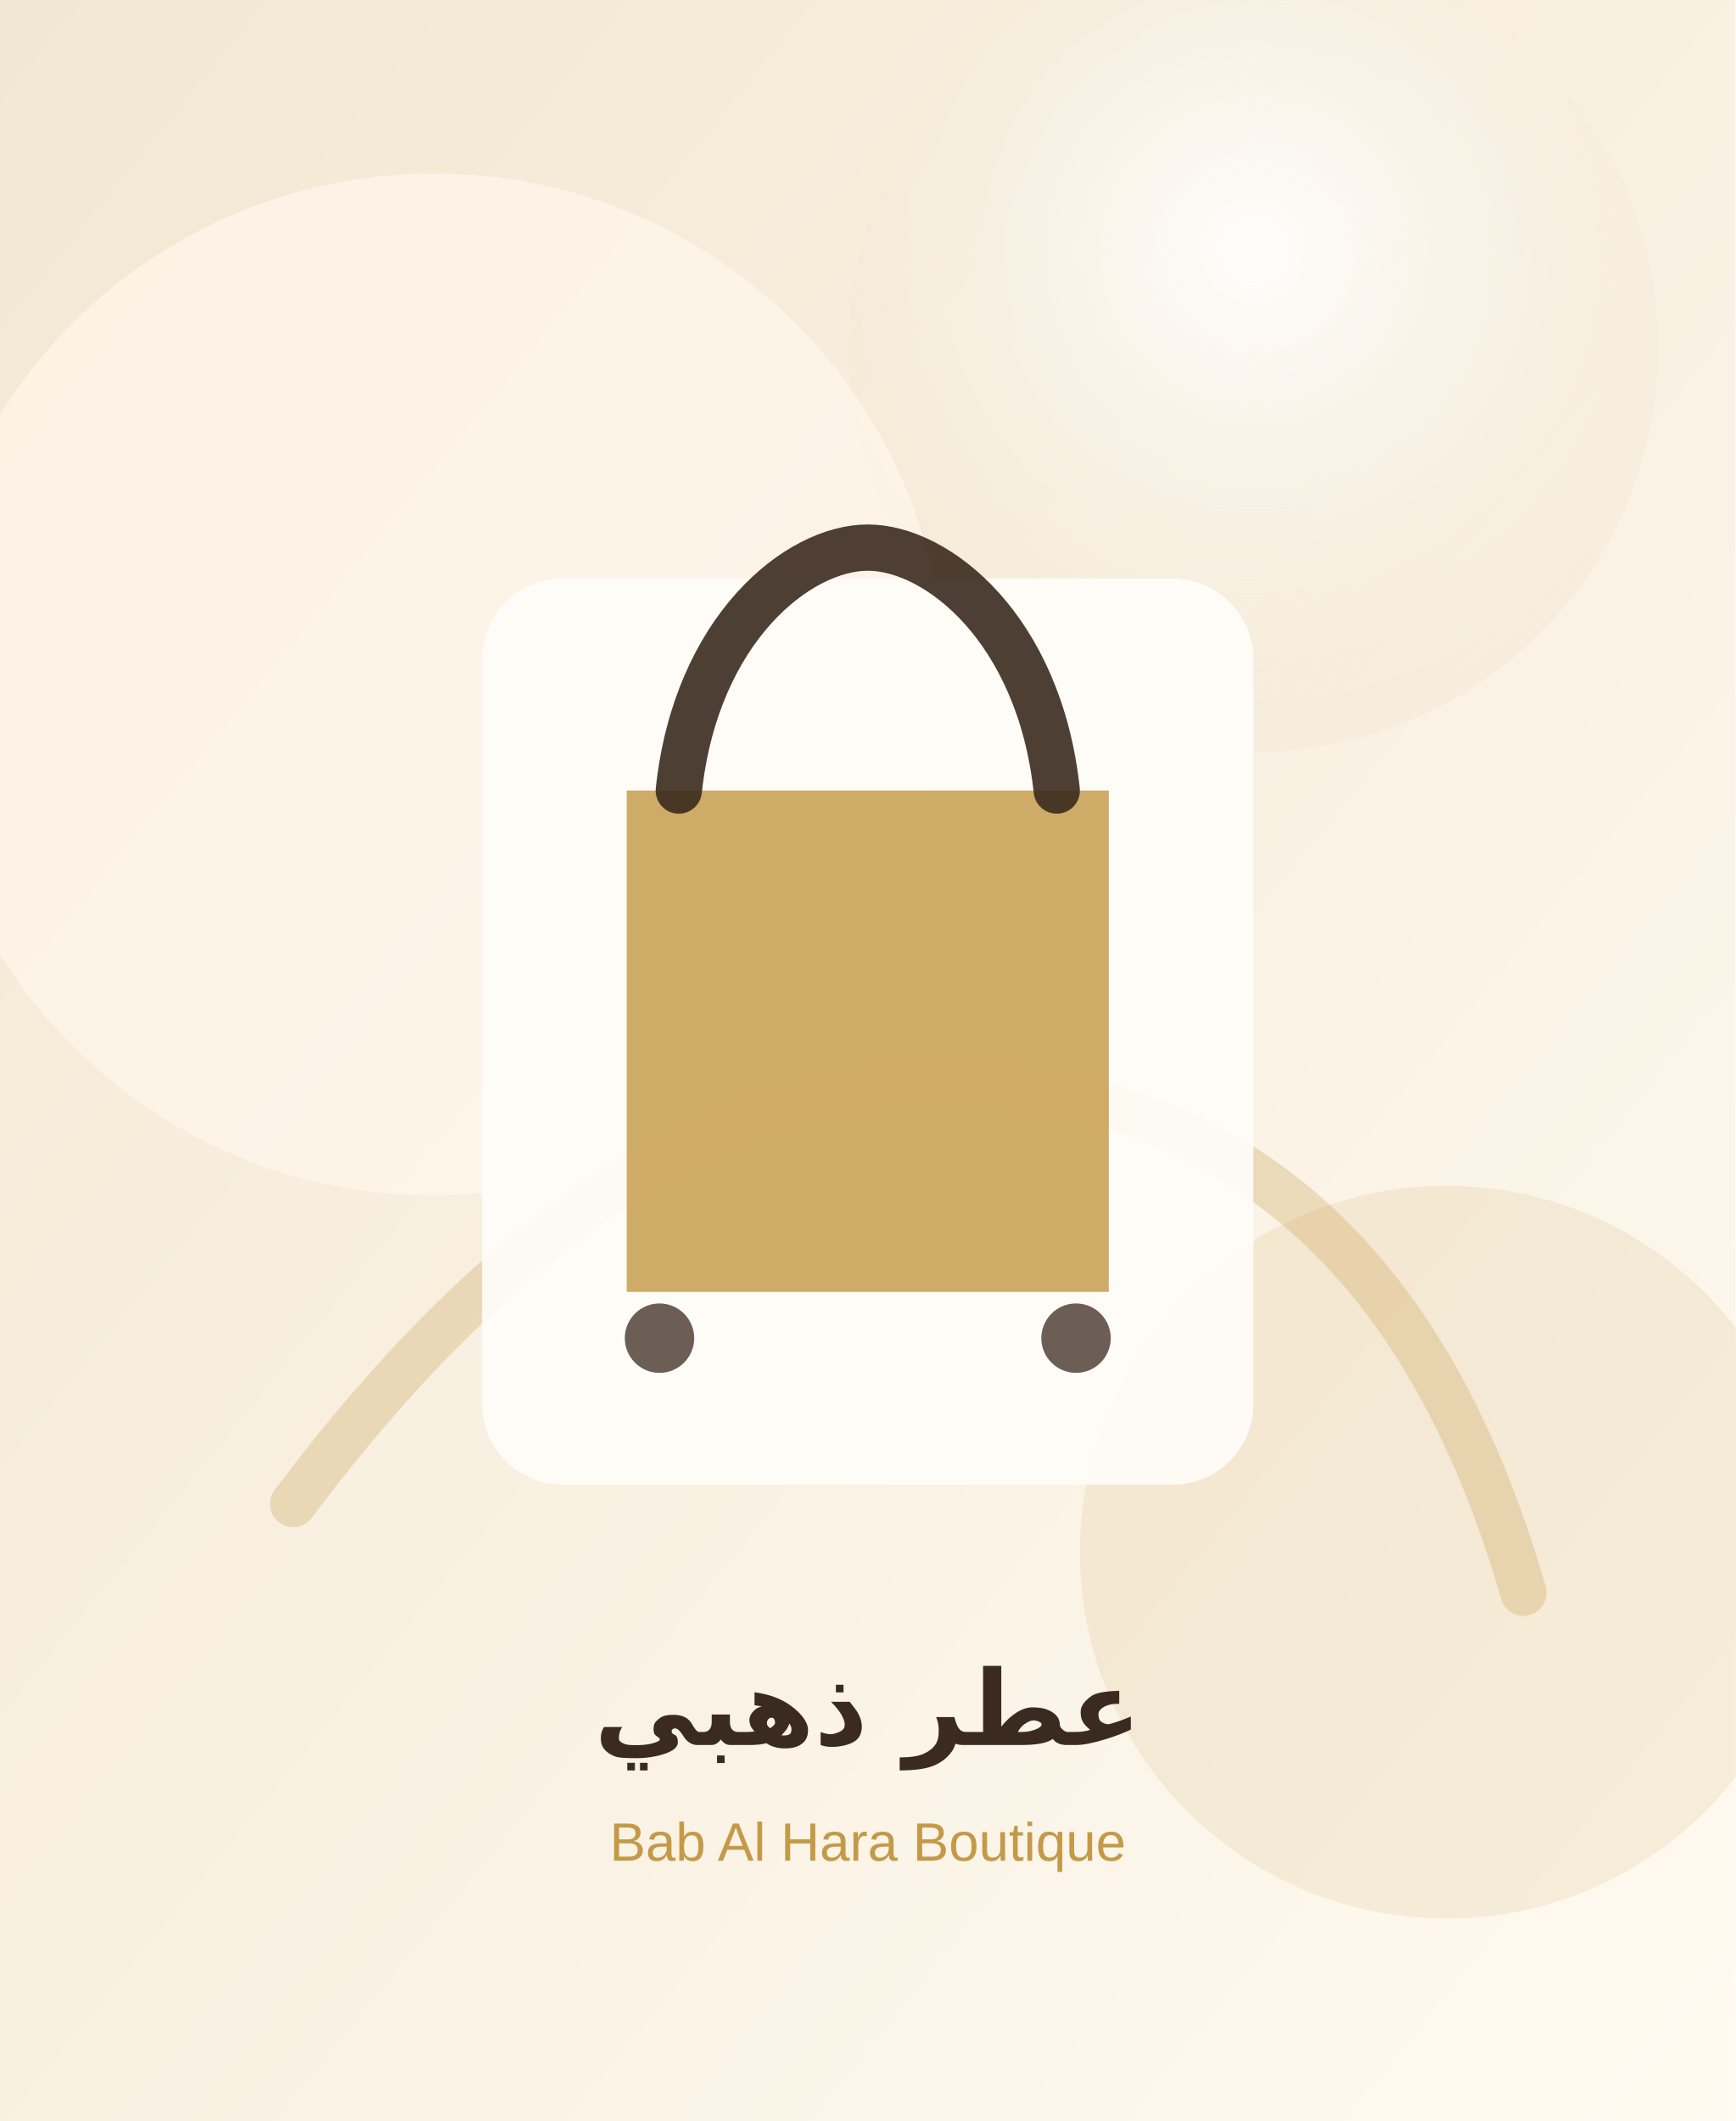
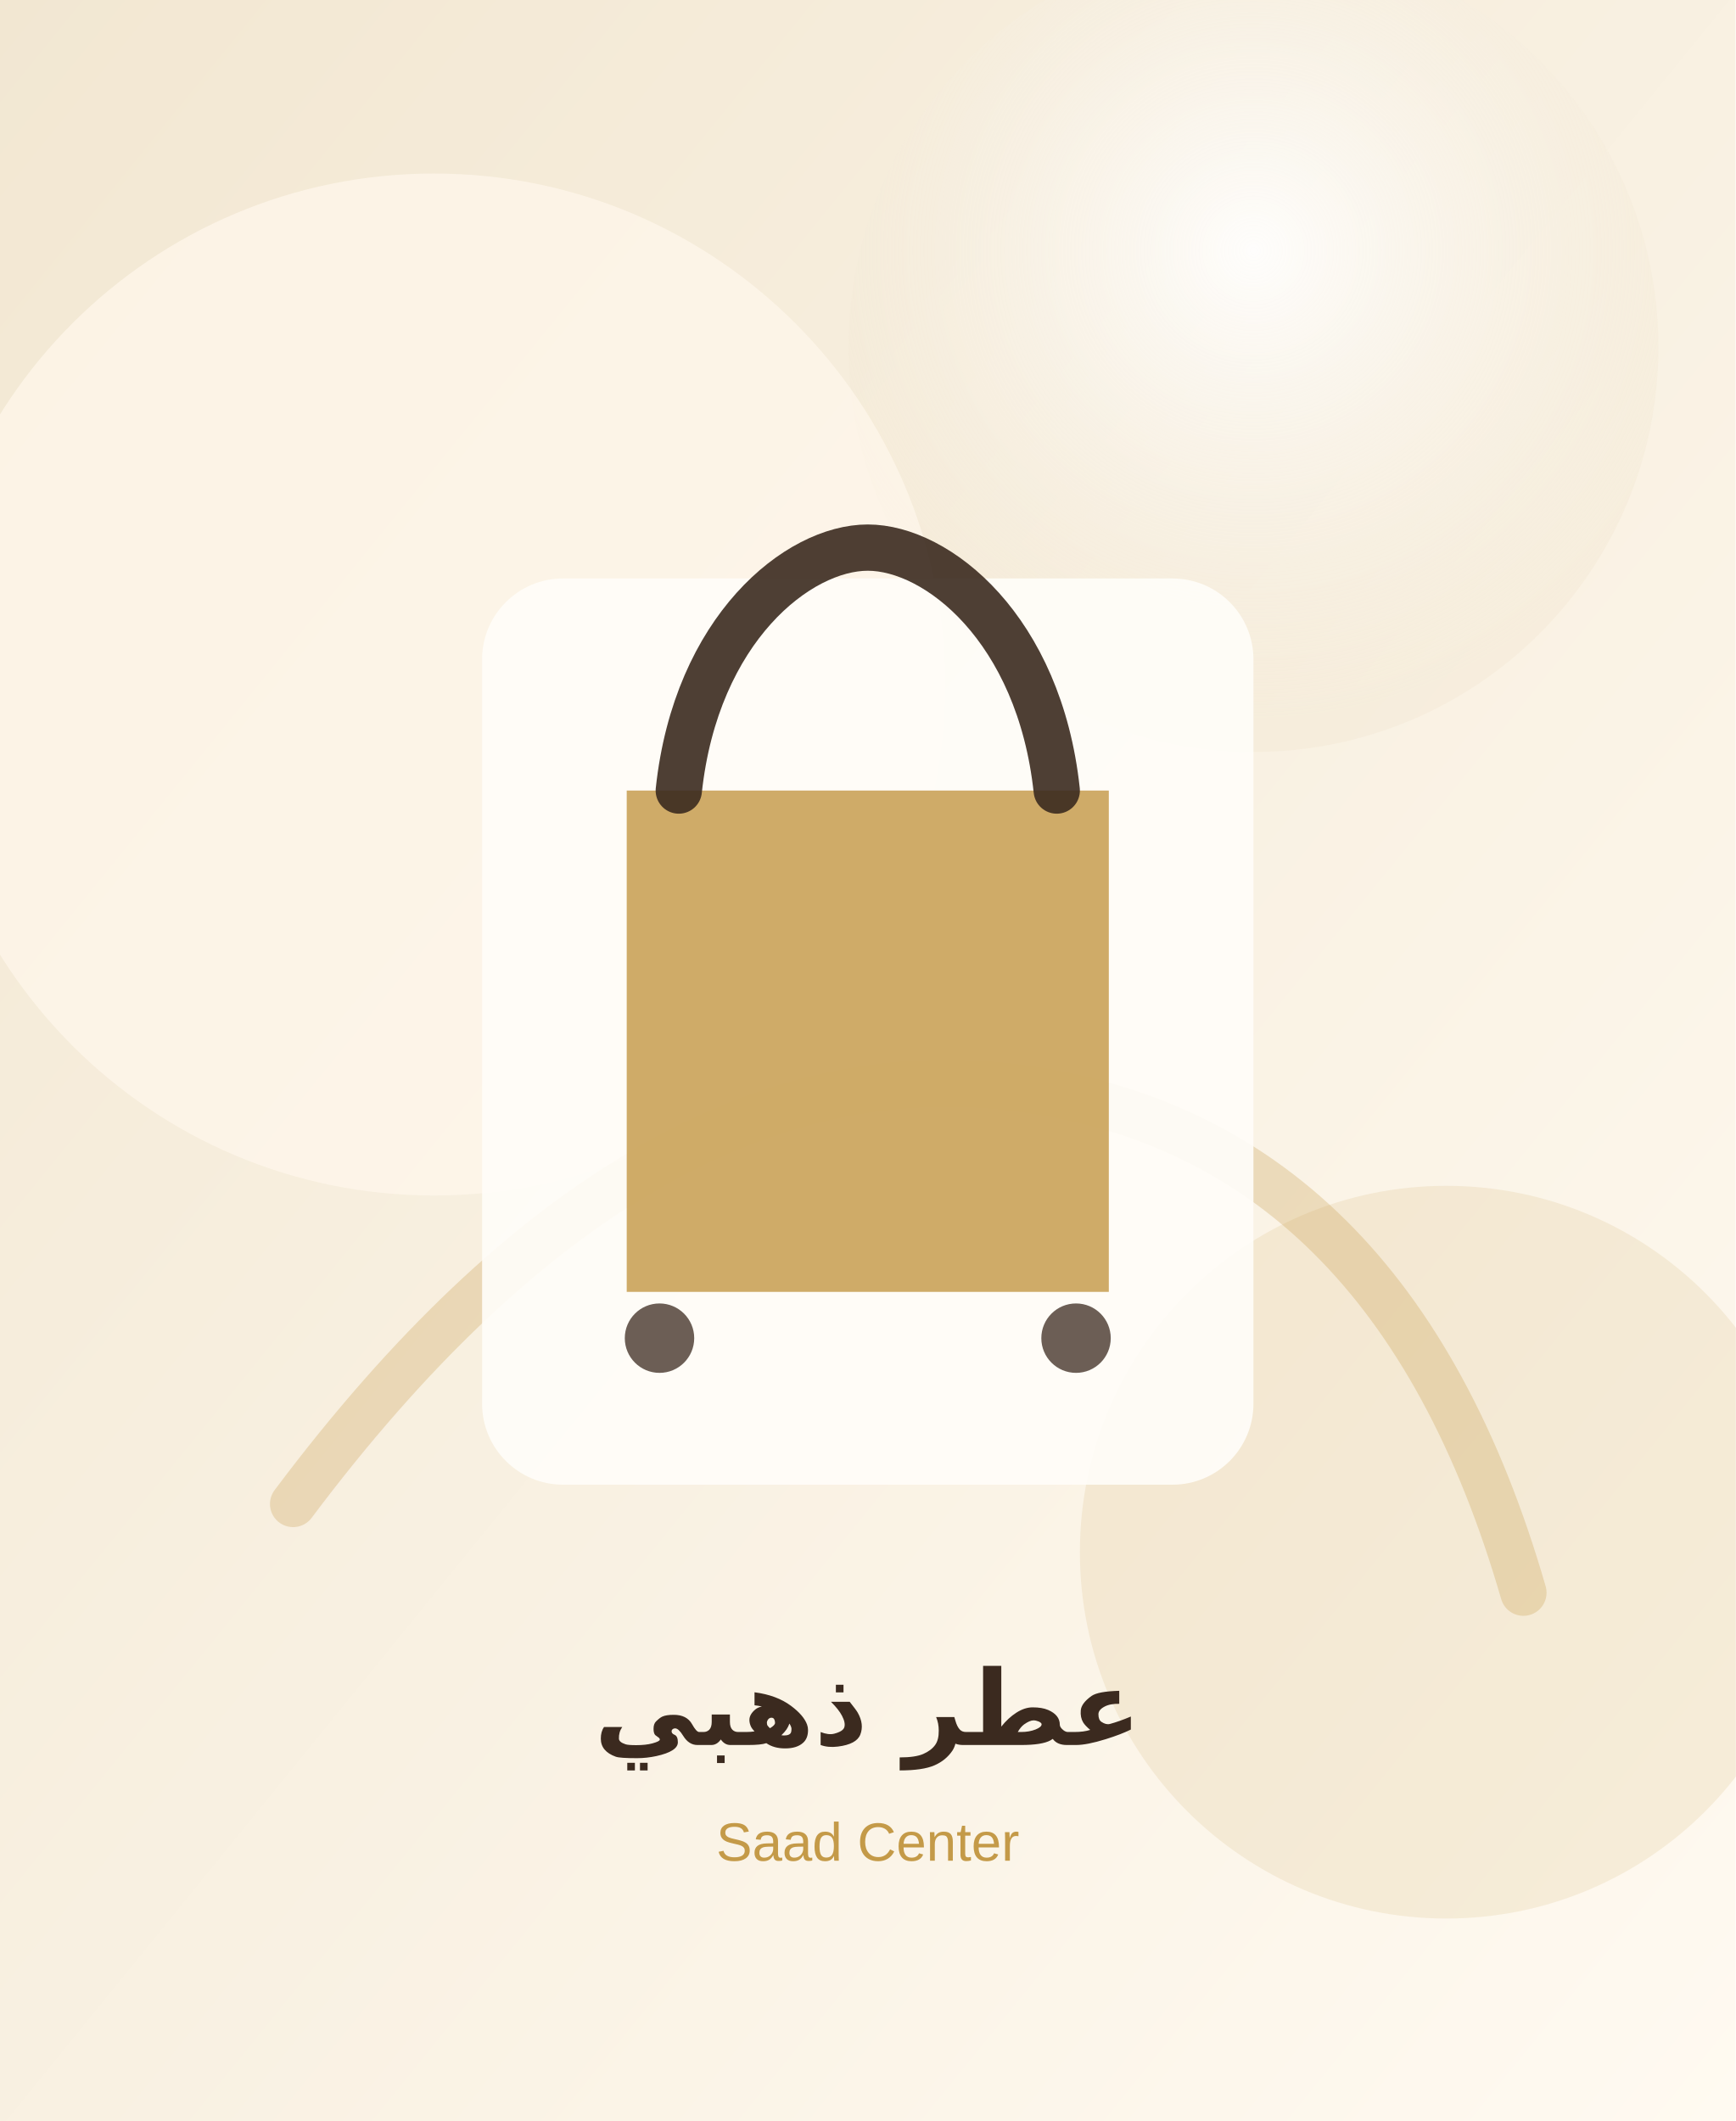
<svg xmlns="http://www.w3.org/2000/svg" width="900" height="1100" viewBox="0 0 900 1100" role="img" aria-label="عطر ذهبي">
  <defs>
    <linearGradient id="g" x1="0" y1="0" x2="1" y2="1">
      <stop offset="0" stop-color="#f2e7d2" />
      <stop offset="1" stop-color="#fffaf1" />
    </linearGradient>
    <radialGradient id="r" cx="50%" cy="38%" r="58%">
      <stop offset="0" stop-color="#ffffff" stop-opacity=".9" />
      <stop offset="1" stop-color="#f2e7d2" stop-opacity=".4" />
    </radialGradient>
  </defs>
  <rect width="900" height="1100" fill="url(#g)" />
  <circle cx="650" cy="180" r="210" fill="url(#r)" />
  <circle cx="225" cy="355" r="265" fill="#fff7ec" opacity=".72" />
  <circle cx="750" cy="805" r="190" fill="#c49a48" opacity=".13" />
  <path d="M152 780c120-160 245-232 374-216 130 16 218 103 264 262" fill="none" stroke="#c49a48" stroke-width="24" stroke-linecap="round" opacity=".28" />
  <rect x="250" y="300" rx="42" ry="42" width="400" height="470" fill="#fffdf8" opacity=".92" />
  <path d="M325 410h250v260H325z" fill="#c49a48" opacity=".82" />
  <path d="M352 410c9-84 62-126 98-126s89 42 98 126" fill="none" stroke="#3b2a1f" stroke-width="24" stroke-linecap="round" opacity=".9" />
  <circle cx="342" cy="694" r="18" fill="#3b2a1f" opacity=".75" />
  <circle cx="558" cy="694" r="18" fill="#3b2a1f" opacity=".75" />
  <text x="450" y="905" text-anchor="middle" font-size="54" font-family="Arial, sans-serif" font-weight="700" fill="#3b2a1f">عطر ذهبي</text>
-   <text x="450" y="965" text-anchor="middle" font-size="28" font-family="Arial, sans-serif" fill="#c49a48">Bab Al Hara Boutique</text>
+   <text x="450" y="965" text-anchor="middle" font-size="28" font-family="Arial, sans-serif" fill="#c49a48">Saad Center</text>
</svg>
